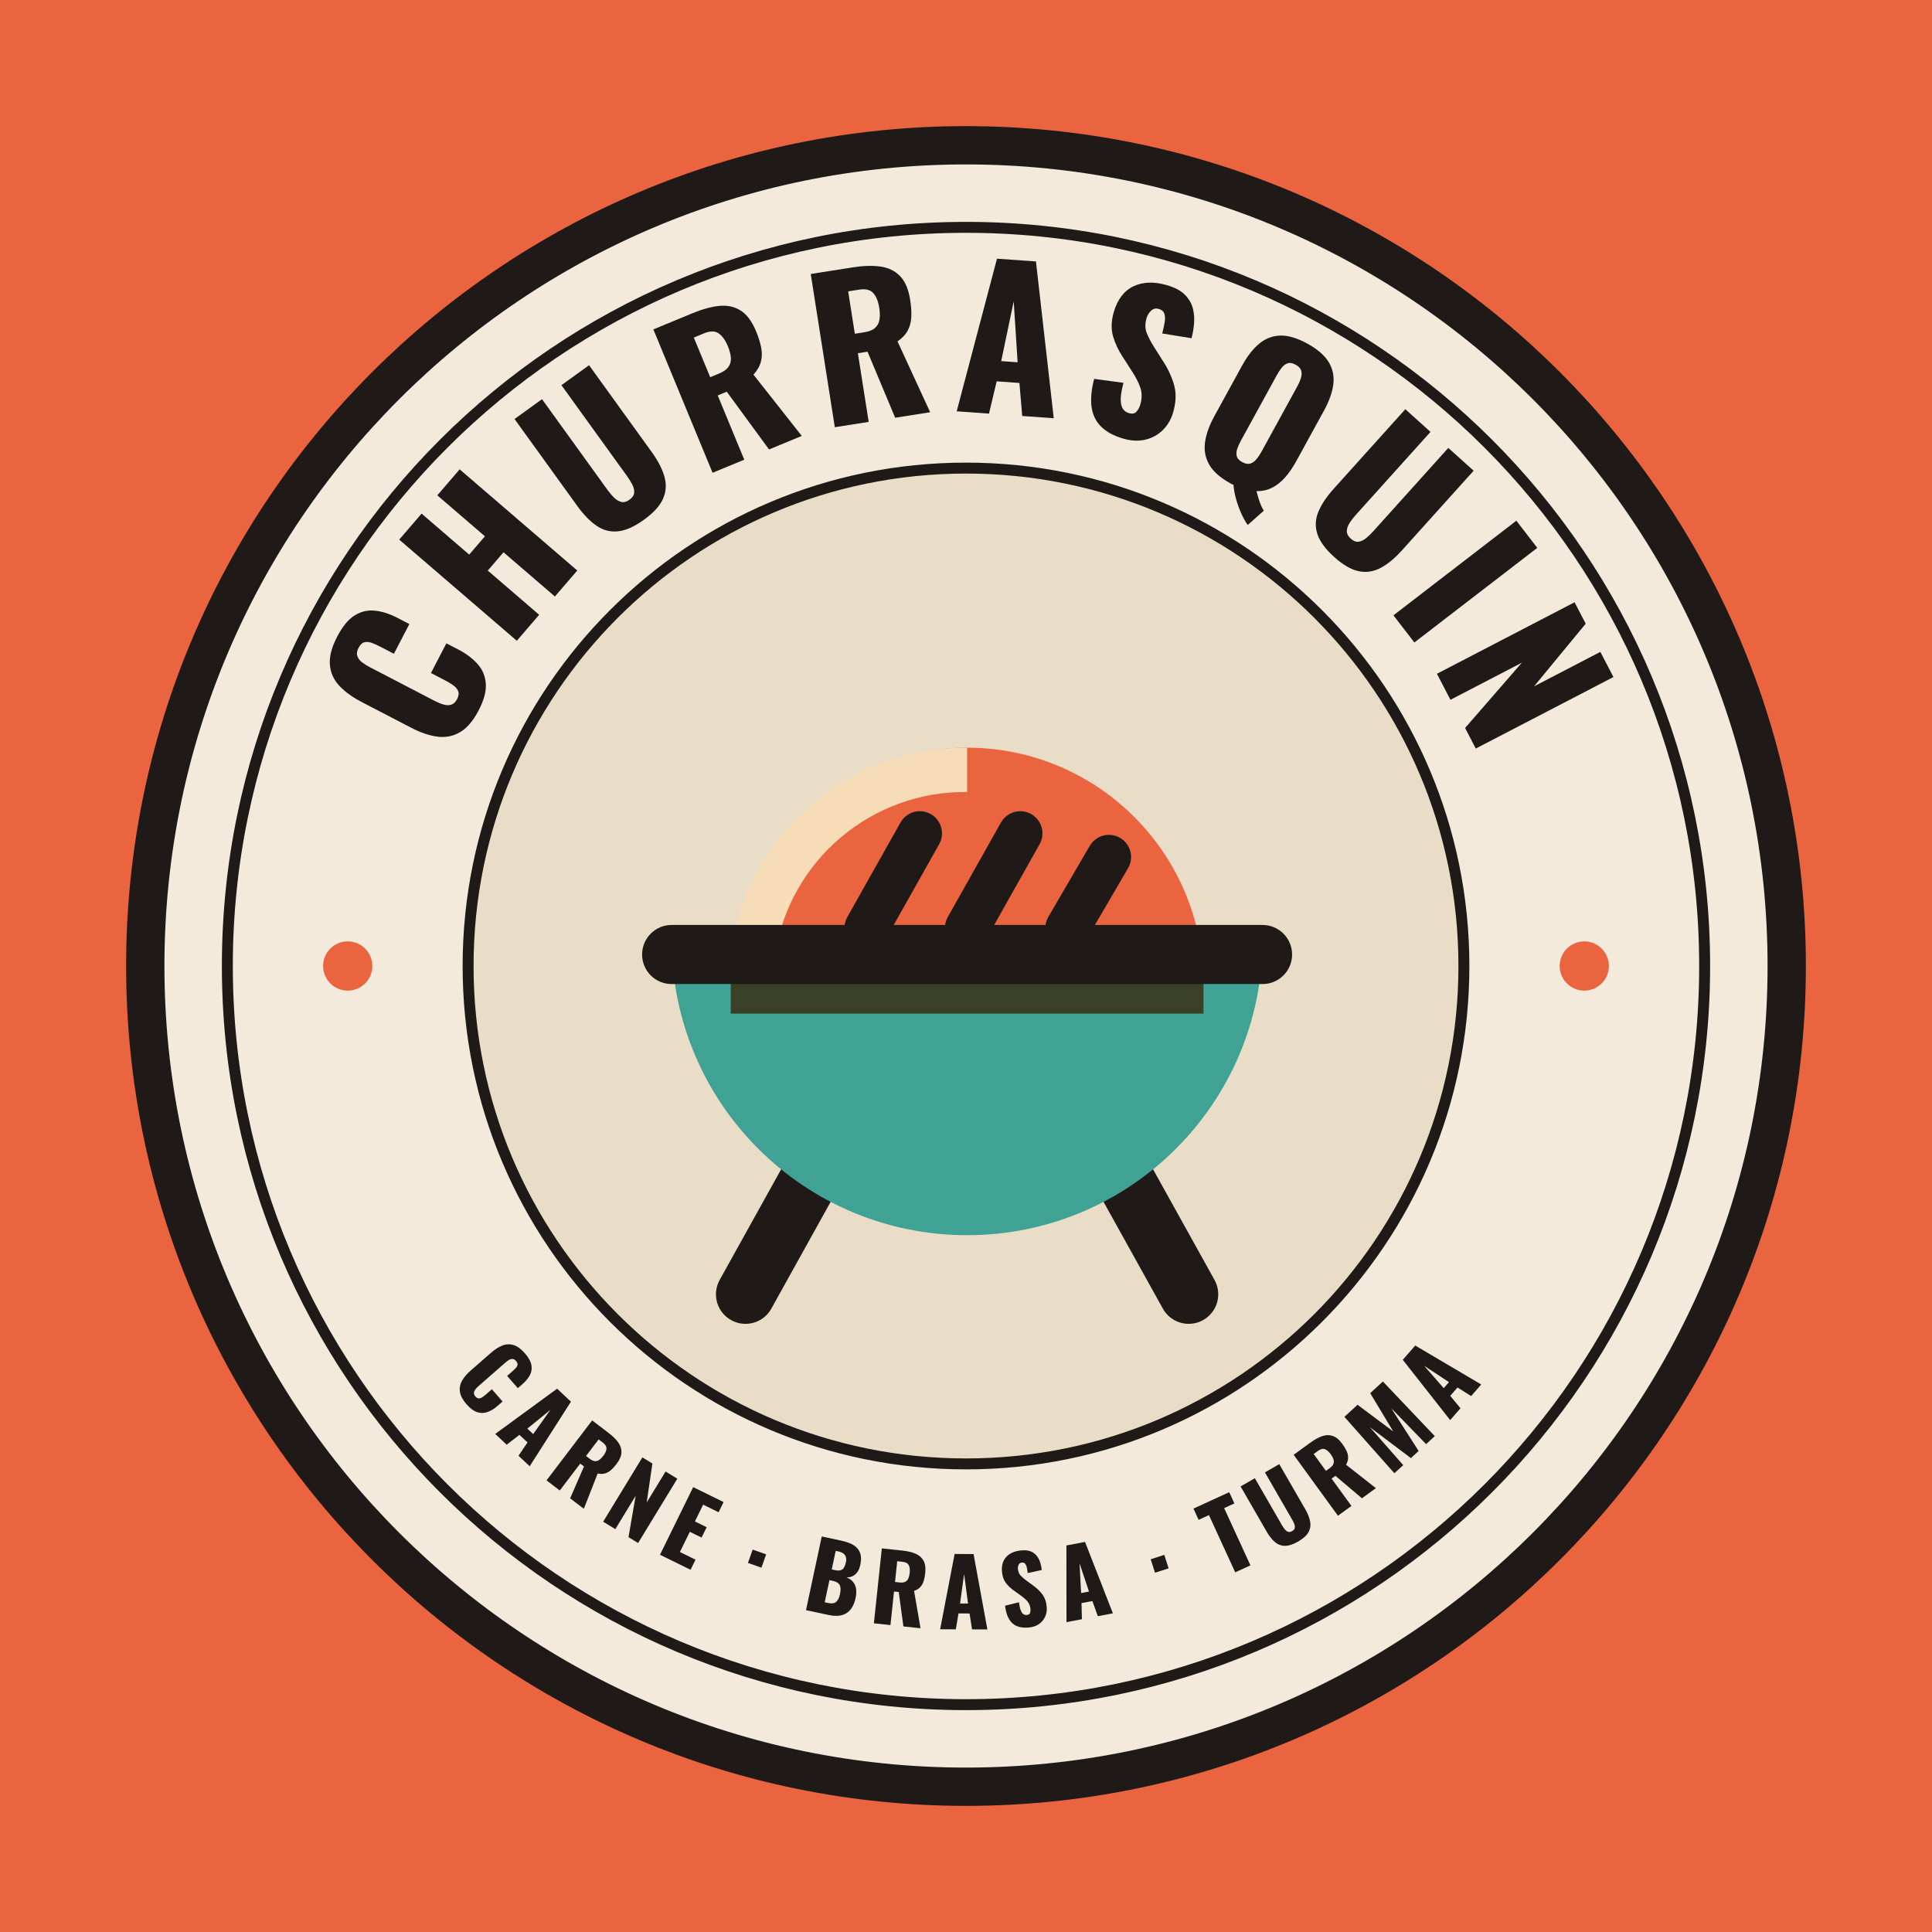
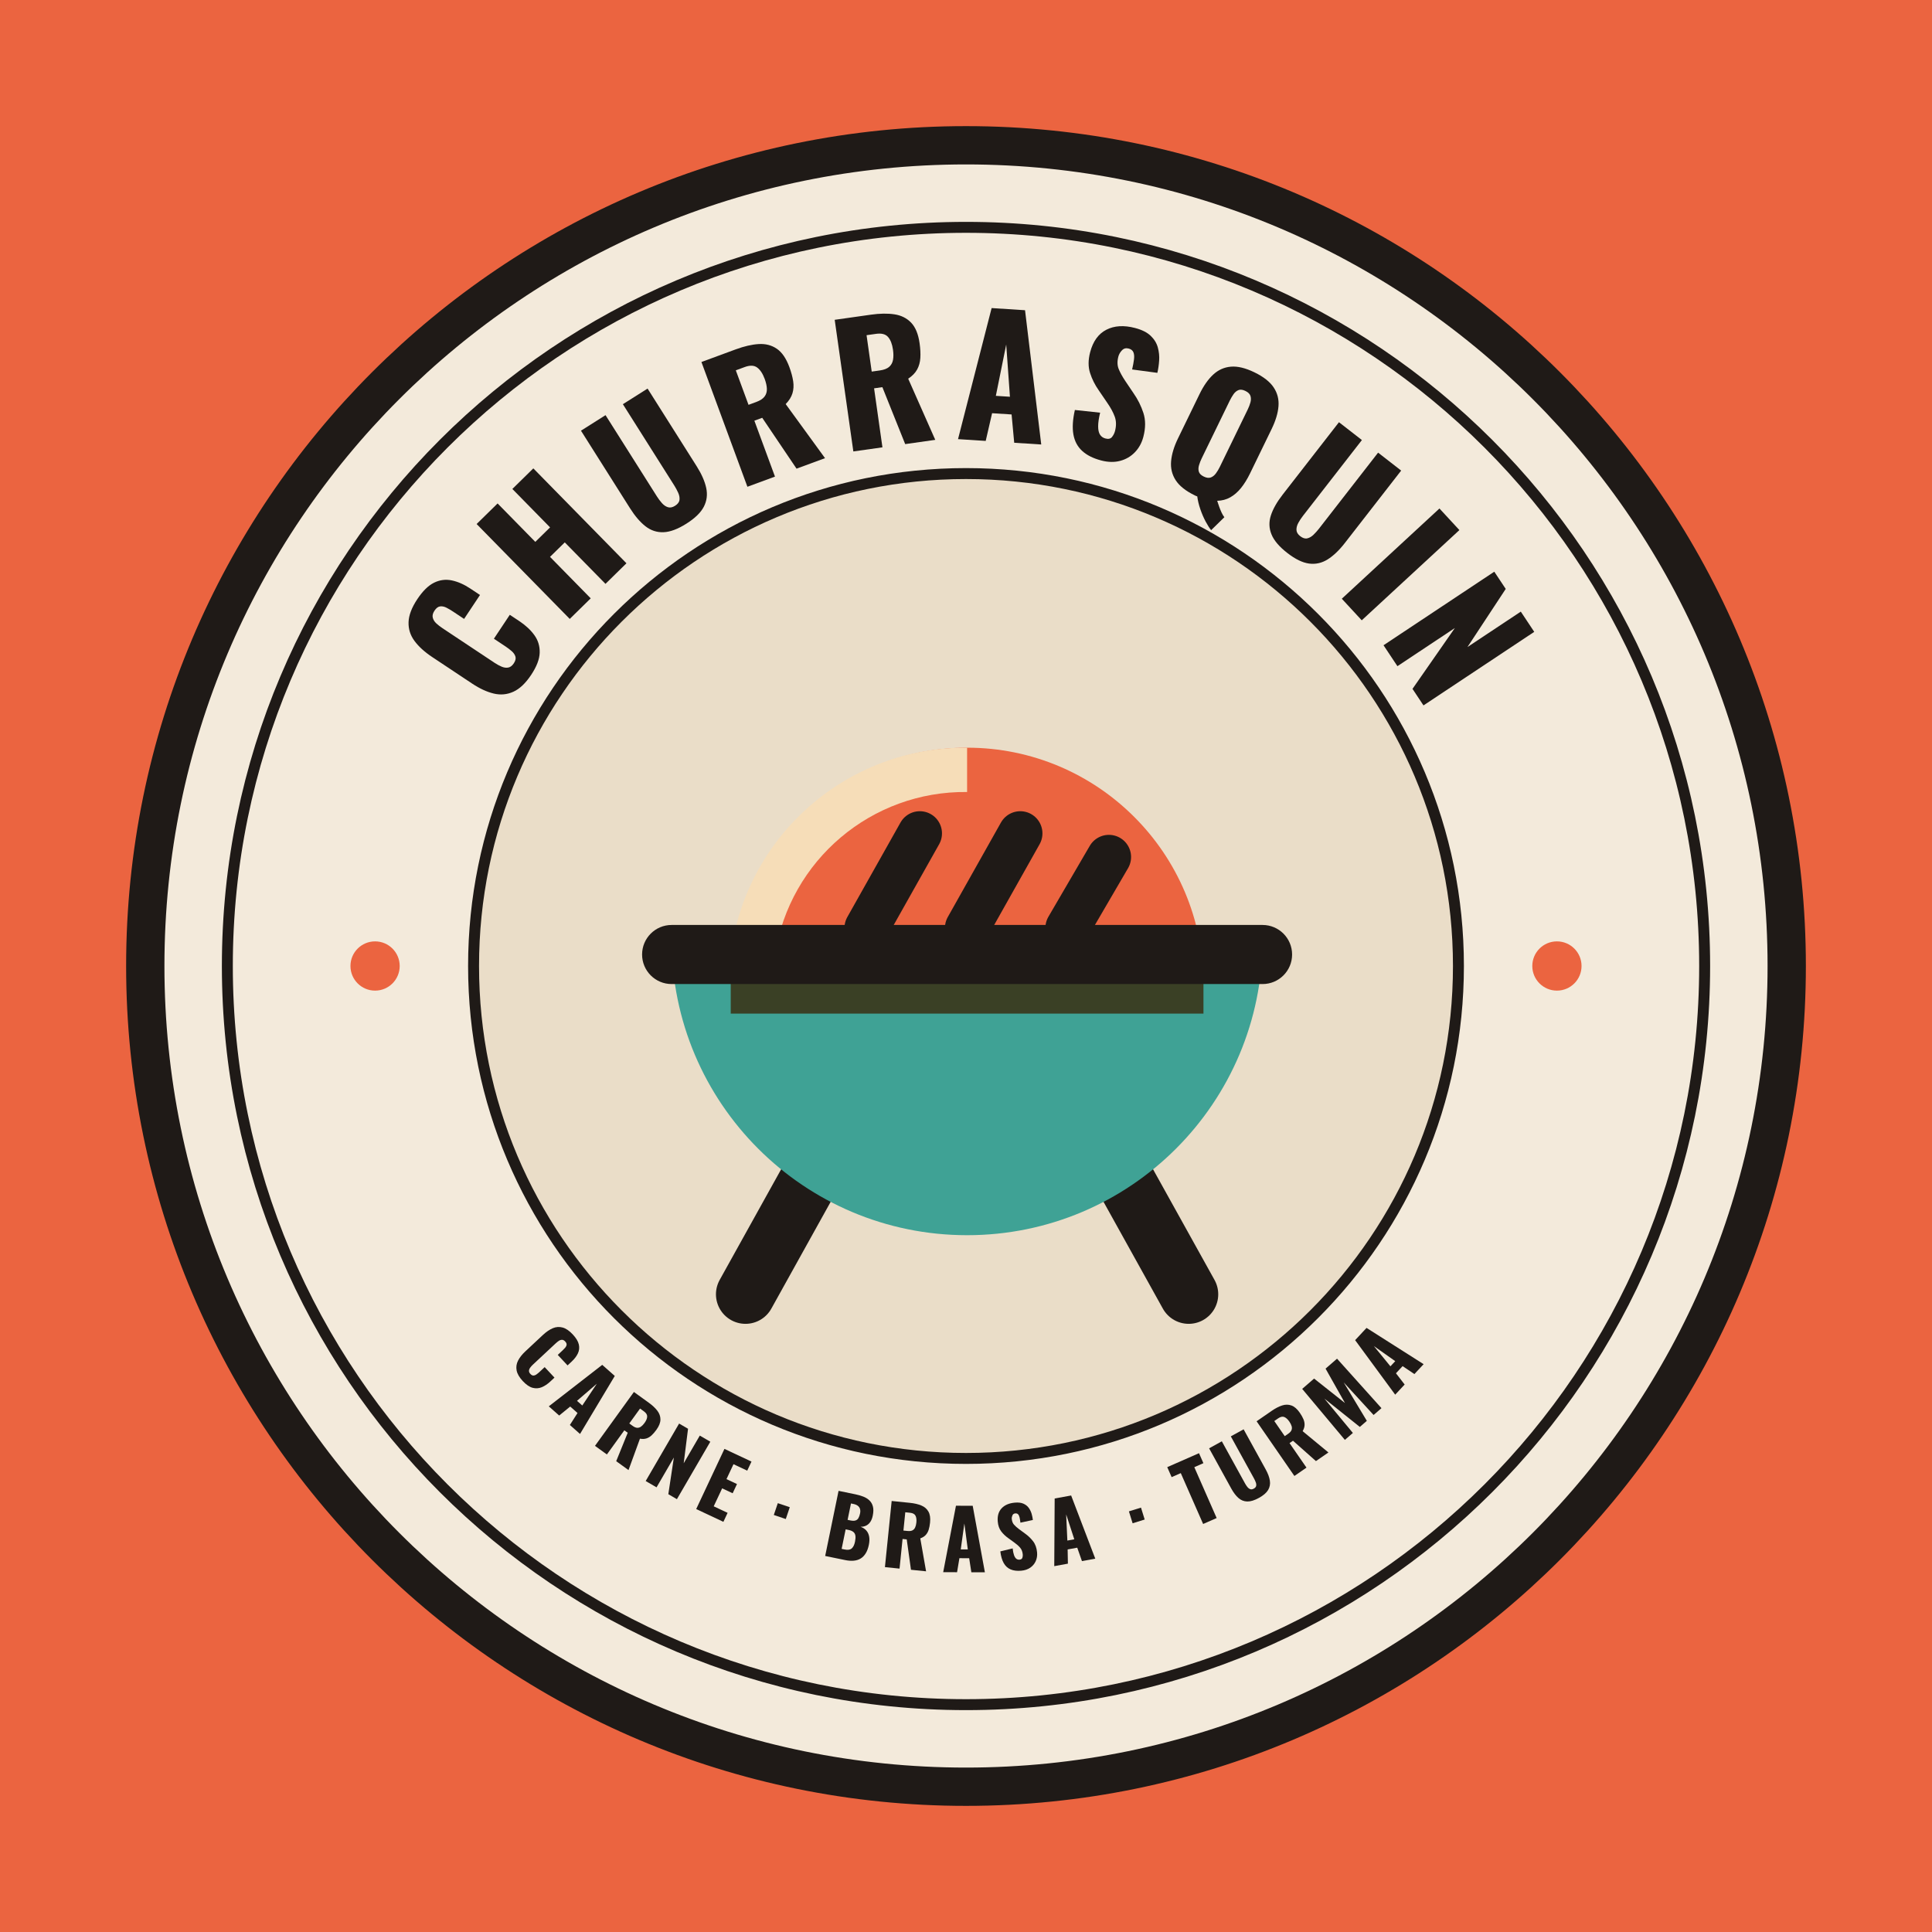
<svg xmlns="http://www.w3.org/2000/svg" viewBox="0 0 1024 1024">
  <rect x="0" y="0" width="1024" height="1024" fill="#EB6440" />
  <g transform="translate(512 512) scale(1.45)">
    <circle r="300" fill="#F3EADB" stroke="#1F1A17" stroke-width="14" />
    <circle r="270" fill="none" stroke="#1F1A17" stroke-width="4" />
-     <circle r="182" fill="#EADDC8" stroke="#1F1A17" stroke-width="4" />
+     <circle r="180" fill="#EADDC8" stroke="#1F1A17" stroke-width="4" />
    <g fill="#1F1A17">
-       <path d="M0.73 0.84Q-5.71 0.84-9.45-1.51Q-13.20-3.85-14.74-8.09Q-16.28-12.32-16.28-18.06L-16.28-38.50Q-16.28-44.38-14.74-48.62Q-13.20-52.85-9.45-55.16Q-5.71-57.47 0.73-57.47Q7.04-57.47 10.57-55.41Q14.11-53.34 15.57-49.63Q17.04-45.92 17.04-41.09L17.04-36.19L4.80-36.19L4.80-41.86Q4.80-43.54 4.62-45.08Q4.45-46.62 3.61-47.64Q2.77-48.65 0.73-48.65Q-1.23-48.65-2.17-47.60Q-3.12-46.55-3.36-44.98Q-3.61-43.40-3.61-41.65L-3.61-14.98Q-3.61-13.09-3.29-11.52Q-2.98-9.94-2.03-9Q-1.09-8.05 0.73-8.05Q2.70-8.05 3.54-9.07Q4.38-10.08 4.59-11.69Q4.80-13.30 4.80-14.98L4.80-20.93L17.04-20.93L17.04-16.03Q17.04-11.20 15.61-7.39Q14.18-3.57 10.64-1.37Q7.11 0.84 0.73 0.84" transform="rotate(-62.53) translate(0 -202)" />
-       <path d="M-4.41 0L-16.94 0L-16.94-56.70L-4.41-56.70L-4.41-33.74L4.41-33.74L4.41-56.70L16.94-56.70L16.94 0L4.41 0L4.41-24.78L-4.41-24.78" transform="rotate(-49.30) translate(0 -202)" />
-       <path d="M0 0.84Q-6.51 0.84-10.19-1.30Q-13.86-3.43-15.33-7.53Q-16.80-11.62-16.80-17.57L-16.80-56.70L-4.41-56.70L-4.41-15.68Q-4.41-13.93-4.13-12.18Q-3.85-10.43-2.91-9.31Q-1.96-8.19 0-8.19Q2.03-8.19 2.94-9.31Q3.85-10.43 4.09-12.18Q4.34-13.93 4.34-15.68L4.34-56.70L16.80-56.70L16.80-17.57Q16.80-11.62 15.29-7.53Q13.79-3.43 10.15-1.30Q6.51 0.84 0 0.84" transform="rotate(-35.82) translate(0 -202)" />
-       <path d="M-4.27 0L-16.80 0L-16.80-56.70L-1.19-56.70Q4.55-56.70 8.75-55.44Q12.95-54.18 15.29-50.93Q17.64-47.67 17.64-41.72Q17.64-38.22 17.08-35.49Q16.52-32.76 15.01-30.77Q13.51-28.77 10.71-27.44L18.48 0L5.53 0L-0.70-25.41L-4.27-25.41L-4.27 0M-4.27-48.30L-4.27-32.62L-0.77-32.62Q1.89-32.62 3.36-33.57Q4.83-34.51 5.43-36.30Q6.02-38.08 6.02-40.60Q6.02-44.24 4.69-46.27Q3.36-48.30-0.21-48.30" transform="rotate(-22.44) translate(0 -202)" />
-       <path d="M-4.27 0L-16.80 0L-16.80-56.70L-1.19-56.70Q4.55-56.70 8.75-55.44Q12.95-54.18 15.29-50.93Q17.64-47.67 17.64-41.72Q17.64-38.22 17.08-35.49Q16.52-32.76 15.01-30.77Q13.51-28.77 10.71-27.44L18.48 0L5.53 0L-0.70-25.41L-4.27-25.41L-4.27 0M-4.27-48.30L-4.27-32.62L-0.77-32.62Q1.89-32.62 3.36-33.57Q4.83-34.51 5.43-36.30Q6.02-38.08 6.02-40.60Q6.02-44.24 4.69-46.27Q3.36-48.30-0.21-48.30" transform="rotate(-8.93) translate(0 -202)" />
-       <path d="M-5.98 0L-17.82 0L-7.10-56.70L7.18-56.70L17.75 0L6.20 0L4.31-11.97L-4.02-11.97L-5.98 0M0.11-41.58L-2.90-19.46L3.12-19.46" transform="rotate(4.08) translate(0 -202)" />
-       <path d="M1.26 0.84Q-4.06 0.84-7.63-1.05Q-11.20-2.94-13.02-6.90Q-14.84-10.85-15.05-17.15L-4.34-18.76Q-4.27-15.12-3.68-12.88Q-3.08-10.64-2-9.66Q-0.91-8.68 0.63-8.68Q2.59-8.68 3.18-10.01Q3.78-11.34 3.78-12.81Q3.78-16.31 2.10-18.73Q0.42-21.14-2.45-23.59L-7.35-27.86Q-10.57-30.59-12.78-34.05Q-14.98-37.52-14.98-42.63Q-14.98-49.84-10.71-53.66Q-6.44-57.47 0.91-57.47Q5.46-57.47 8.23-55.93Q10.99-54.39 12.43-51.91Q13.86-49.42 14.38-46.66Q14.91-43.89 14.98-41.37L4.20-40.04Q4.13-42.56 3.89-44.42Q3.64-46.27 2.87-47.29Q2.10-48.30 0.49-48.30Q-1.26-48.30-2.07-46.83Q-2.87-45.36-2.87-43.89Q-2.87-40.74-1.37-38.75Q0.14-36.75 2.59-34.58L7.28-30.45Q10.99-27.30 13.55-23.31Q16.10-19.32 16.10-13.44Q16.10-9.45 14.28-6.20Q12.46-2.94 9.14-1.05Q5.81 0.84 1.26 0.84" transform="rotate(16.24) translate(0 -202)" />
-       <path d="M15.40 3.71L12.74 11.13Q11.20 10.43 9.03 8.86Q6.86 7.28 4.73 5.15Q2.59 3.01 1.12 0.77Q0.84 0.84 0.56 0.84L-0.07 0.84Q-6.44 0.84-10.15-1.40Q-13.86-3.64-15.47-7.84Q-17.08-12.04-17.08-17.85L-17.08-38.92Q-17.08-44.80-15.47-48.93Q-13.86-53.06-10.15-55.27Q-6.44-57.47-0.07-57.47Q6.37-57.47 10.12-55.27Q13.86-53.06 15.47-48.93Q17.08-44.80 17.08-38.92L17.08-17.85Q17.08-13.86 16.35-10.64Q15.61-7.42 13.96-5.04Q12.32-2.66 9.59-1.26Q10.50-0.28 11.48 0.67Q12.46 1.61 13.44 2.42Q14.42 3.22 15.40 3.71M-0.07-8.05Q1.89-8.05 2.80-9.03Q3.71-10.01 3.99-11.55Q4.27-13.09 4.27-14.70L4.27-42Q4.27-43.68 3.99-45.19Q3.71-46.69 2.80-47.67Q1.89-48.65-0.07-48.65Q-2.03-48.65-2.91-47.67Q-3.78-46.69-4.02-45.19Q-4.27-43.68-4.27-42L-4.27-14.70Q-4.27-13.09-4.02-11.55Q-3.78-10.01-2.91-9.03Q-2.03-8.05-0.07-8.05" transform="rotate(28.75) translate(0 -202)" />
-       <path d="M0 0.84Q-6.51 0.84-10.19-1.30Q-13.86-3.43-15.33-7.53Q-16.80-11.62-16.80-17.57L-16.80-56.70L-4.41-56.70L-4.41-15.68Q-4.41-13.93-4.13-12.18Q-3.85-10.43-2.91-9.31Q-1.96-8.19 0-8.19Q2.03-8.19 2.94-9.31Q3.85-10.43 4.09-12.18Q4.34-13.93 4.34-15.68L4.34-56.70L16.80-56.70L16.80-17.57Q16.80-11.62 15.29-7.53Q13.79-3.43 10.15-1.30Q6.51 0.84 0 0.84" transform="rotate(41.99) translate(0 -202)" />
-       <path d="M6.27 0L-6.26 0L-6.26-56.70L6.27-56.70" transform="rotate(52.41) translate(0 -202)" />
-       <path d="M-4.72 0L-15.44 0L-15.44-56.70L-6.62-56.70L5-29.40L5-56.70L15.36-56.70L15.36 0L6.89 0L-4.72-29.40" transform="rotate(62.55) translate(0 -202)" />
-       <path d="M0.36 0.41Q-2.77 0.41-4.59-0.73Q-6.41-1.87-7.16-3.93Q-7.91-5.98-7.91-8.77L-7.91-18.70Q-7.91-21.56-7.16-23.61Q-6.41-25.67-4.59-26.79Q-2.77-27.91 0.36-27.91Q3.42-27.91 5.13-26.91Q6.85-25.91 7.57-24.11Q8.28-22.30 8.28-19.96L8.28-17.58L2.33-17.58L2.33-20.33Q2.33-21.15 2.24-21.90Q2.16-22.64 1.75-23.14Q1.34-23.63 0.36-23.63Q-0.60-23.63-1.05-23.12Q-1.51-22.61-1.63-21.85Q-1.75-21.08-1.75-20.23L-1.75-7.28Q-1.75-6.36-1.60-5.59Q-1.45-4.83-0.99-4.37Q-0.53-3.91 0.36-3.91Q1.31-3.91 1.72-4.40Q2.13-4.90 2.23-5.68Q2.33-6.46 2.33-7.28L2.33-10.17L8.28-10.17L8.28-7.79Q8.28-5.44 7.58-3.59Q6.88-1.73 5.17-0.66Q3.45 0.41 0.36 0.41" transform="rotate(48.82) translate(0 242.48)" />
-       <path d="M-2.91 0L-8.65 0L-3.45-27.54L3.48-27.54L8.62 0L3.01 0L2.09-5.81L-1.96-5.81L-2.91 0M0.05-20.20L-1.41-9.45L1.51-9.45" transform="rotate(43.13) translate(0 242.48)" />
-       <path d="M-2.07 0L-8.16 0L-8.16-27.54L-0.58-27.54Q2.21-27.54 4.25-26.93Q6.29-26.32 7.43-24.74Q8.57-23.15 8.57-20.26Q8.57-18.56 8.30-17.24Q8.02-15.91 7.29-14.94Q6.56-13.97 5.20-13.33L8.98 0L2.69 0L-0.34-12.34L-2.07-12.34L-2.07 0M-2.07-23.46L-2.07-15.84L-0.37-15.84Q0.92-15.84 1.63-16.30Q2.35-16.76 2.63-17.63Q2.92-18.50 2.92-19.72Q2.92-21.49 2.28-22.47Q1.63-23.46-0.10-23.46" transform="rotate(37.27) translate(0 242.48)" />
-       <path d="M-2.29 0L-7.50 0L-7.50-27.54L-3.21-27.54L2.43-14.28L2.43-27.54L7.46-27.54L7.46 0L3.35 0L-2.29-14.28" transform="rotate(31.37) translate(0 242.48)" />
-       <path d="M6.89 0L-5.56 0L-5.56-27.54L6.82-27.54L6.82-23.39L0.53-23.39L0.53-16.56L5.32-16.56L5.32-12.34L0.53-12.34L0.53-4.11L6.89-4.11" transform="rotate(26.15) translate(0 242.48)" />
-       <path d="" transform="rotate(22.30) translate(0 242.48)" />
-       <path d="M2.65-10.20L-2.58-10.20L-2.58-15.37L2.65-15.37" transform="rotate(19.43) translate(0 242.48)" />
-       <path d="" transform="rotate(16.56) translate(0 242.48)" />
-       <path d="M0.51 0L-7.96 0L-7.96-27.54L-0.78-27.54Q0.99-27.54 2.57-27.27Q4.15-27 5.37-26.23Q6.60-25.47 7.29-24.06Q7.99-22.64 7.99-20.33Q7.99-18.67 7.50-17.53Q7-16.39 6.10-15.71Q5.20-15.03 3.94-14.79Q5.54-14.59 6.63-13.75Q7.72-12.92 8.28-11.53Q8.84-10.13 8.84-8.16Q8.84-6.02 8.28-4.47Q7.72-2.92 6.66-1.94Q5.61-0.95 4.06-0.48Q2.52 0 0.51 0M-1.87-12.51L-1.87-4.25L-0.58-4.25Q1.43-4.25 2.19-5.27Q2.96-6.29 2.96-8.26Q2.96-9.83 2.62-10.74Q2.28-11.66 1.50-12.09Q0.71-12.51-0.61-12.51L-1.87-12.51M-1.87-23.46L-1.87-16.52L-0.68-16.52Q0.71-16.52 1.43-16.95Q2.14-17.37 2.40-18.19Q2.65-19.01 2.65-20.16Q2.65-21.25 2.26-21.98Q1.87-22.71 1.11-23.09Q0.34-23.46-0.82-23.46" transform="rotate(12.07) translate(0 242.48)" />
-       <path d="M-2.07 0L-8.16 0L-8.16-27.54L-0.58-27.54Q2.21-27.54 4.25-26.93Q6.29-26.32 7.43-24.74Q8.57-23.15 8.57-20.26Q8.57-18.56 8.30-17.24Q8.02-15.91 7.29-14.94Q6.56-13.97 5.20-13.33L8.98 0L2.69 0L-0.34-12.34L-2.07-12.34L-2.07 0M-2.07-23.46L-2.07-15.84L-0.37-15.84Q0.92-15.84 1.63-16.30Q2.35-16.76 2.63-17.63Q2.92-18.50 2.92-19.72Q2.92-21.49 2.28-22.47Q1.63-23.46-0.10-23.46" transform="rotate(6.05) translate(0 242.48)" />
-       <path d="M-2.91 0L-8.65 0L-3.45-27.54L3.48-27.54L8.62 0L3.01 0L2.09-5.81L-1.96-5.81L-2.91 0M0.05-20.20L-1.41-9.45L1.51-9.45" transform="rotate(0.19) translate(0 242.48)" />
-       <path d="M0.61 0.41Q-1.97 0.41-3.71-0.51Q-5.44-1.43-6.32-3.35Q-7.21-5.27-7.31-8.33L-2.11-9.11Q-2.07-7.34-1.79-6.26Q-1.50-5.17-0.97-4.69Q-0.44-4.22 0.31-4.22Q1.26-4.22 1.55-4.86Q1.84-5.51 1.84-6.22Q1.84-7.92 1.02-9.10Q0.20-10.27-1.19-11.46L-3.57-13.53Q-5.13-14.86-6.21-16.54Q-7.28-18.22-7.28-20.71Q-7.28-24.21-5.20-26.06Q-3.13-27.91 0.44-27.91Q2.65-27.91 3.99-27.17Q5.34-26.42 6.04-25.21Q6.73-24 6.99-22.66Q7.24-21.32 7.28-20.09L2.04-19.45Q2.01-20.67 1.89-21.57Q1.77-22.47 1.39-22.97Q1.02-23.46 0.24-23.46Q-0.61-23.46-1-22.75Q-1.39-22.03-1.39-21.32Q-1.39-19.79-0.66-18.82Q0.07-17.85 1.26-16.80L3.54-14.79Q5.34-13.26 6.58-11.32Q7.82-9.38 7.82-6.53Q7.82-4.59 6.94-3.01Q6.05-1.43 4.44-0.51Q2.82 0.41 0.61 0.41" transform="rotate(-5.28) translate(0 242.48)" />
-       <path d="M-2.91 0L-8.65 0L-3.45-27.54L3.48-27.54L8.62 0L3.01 0L2.09-5.81L-1.96-5.81L-2.91 0M0.05-20.20L-1.41-9.45L1.51-9.45" transform="rotate(-10.75) translate(0 242.48)" />
-       <path d="" transform="rotate(-15.08) translate(0 242.48)" />
-       <path d="M2.65-10.20L-2.58-10.20L-2.58-15.37L2.65-15.37" transform="rotate(-17.94) translate(0 242.48)" />
-       <path d="" transform="rotate(-20.81) translate(0 242.48)" />
-       <path d="M3.08 0L-3.04 0L-3.04-23.02L-7.19-23.02L-7.19-27.54L7.19-27.54L7.19-23.02L3.08-23.02" transform="rotate(-24.66) translate(0 242.48)" />
-       <path d="M0 0.41Q-3.16 0.41-4.95-0.63Q-6.73-1.67-7.45-3.66Q-8.16-5.64-8.16-8.53L-8.16-27.54L-2.14-27.54L-2.14-7.62Q-2.14-6.77-2.01-5.92Q-1.87-5.07-1.41-4.52Q-0.95-3.98 0-3.98Q0.99-3.98 1.43-4.52Q1.87-5.07 1.99-5.92Q2.11-6.77 2.11-7.62L2.11-27.54L8.16-27.54L8.16-8.53Q8.16-5.64 7.43-3.66Q6.70-1.67 4.93-0.63Q3.16 0.41 0 0.41" transform="rotate(-29.99) translate(0 242.48)" />
-       <path d="M-2.07 0L-8.16 0L-8.16-27.54L-0.58-27.54Q2.21-27.54 4.25-26.93Q6.29-26.32 7.43-24.74Q8.57-23.15 8.57-20.26Q8.57-18.56 8.30-17.24Q8.02-15.91 7.29-14.94Q6.56-13.97 5.20-13.33L8.98 0L2.69 0L-0.34-12.34L-2.07-12.34L-2.07 0M-2.07-23.46L-2.07-15.84L-0.37-15.84Q0.92-15.84 1.63-16.30Q2.35-16.76 2.63-17.63Q2.92-18.50 2.92-19.72Q2.92-21.49 2.28-22.47Q1.63-23.46-0.10-23.46" transform="rotate(-36.01) translate(0 242.48)" />
-       <path d="M-5.64 0L-10.03 0L-9.55-27.54L-3.03-27.54L0-11.53L3.26-27.54L9.55-27.54L10.03 0L5.71 0L5.20-18.33L2.01 0L-1.84 0L-5.24-18.46" transform="rotate(-42.55) translate(0 242.48)" />
-       <path d="M-2.91 0L-8.65 0L-3.45-27.54L3.48-27.54L8.62 0L3.01 0L2.09-5.81L-1.96-5.81L-2.91 0M0.05-20.20L-1.41-9.45L1.51-9.45" transform="rotate(-48.88) translate(0 242.48)" />
+       <path d="M0.63 0.72Q-4.89 0.72-8.10-1.29Q-11.31-3.30-12.63-6.93Q-13.95-10.56-13.95-15.48L-13.95-33Q-13.95-38.04-12.63-41.67Q-11.31-45.30-8.10-47.28Q-4.89-49.26 0.63-49.26Q6.03-49.26 9.06-47.49Q12.09-45.72 13.35-42.54Q14.61-39.36 14.61-35.22L14.61-31.02L4.11-31.02L4.11-35.88Q4.11-37.32 3.96-38.64Q3.81-39.96 3.09-40.83Q2.37-41.70 0.63-41.70Q-1.05-41.70-1.86-40.80Q-2.67-39.90-2.88-38.55Q-3.09-37.20-3.09-35.70L-3.09-12.84Q-3.09-11.22-2.82-9.87Q-2.55-8.52-1.74-7.71Q-0.93-6.90 0.63-6.90Q2.31-6.90 3.03-7.77Q3.75-8.64 3.93-10.02Q4.11-11.40 4.11-12.84L4.11-17.94L14.61-17.94L14.61-13.74Q14.61-9.60 13.38-6.33Q12.15-3.06 9.12-1.17Q6.09 0.72 0.63 0.72" transform="rotate(-56.39) translate(0 -192)" />
+       <path d="M-3.78 0L-14.52 0L-14.52-48.60L-3.78-48.60L-3.78-28.92L3.78-28.92L3.78-48.60L14.52-48.60L14.52 0L3.78 0L3.78-21.24L-3.78-21.24" transform="rotate(-44.46) translate(0 -192)" />
+       <path d="M0 0.72Q-5.58 0.72-8.73-1.11Q-11.88-2.94-13.14-6.45Q-14.40-9.96-14.40-15.06L-14.40-48.60L-3.78-48.60L-3.78-13.44Q-3.78-11.94-3.54-10.44Q-3.30-8.94-2.49-7.98Q-1.68-7.02 0-7.02Q1.74-7.02 2.52-7.98Q3.30-8.94 3.51-10.44Q3.72-11.94 3.72-13.44L3.72-48.60L14.40-48.60L14.40-15.06Q14.40-9.96 13.11-6.45Q11.82-2.94 8.70-1.11Q5.58 0.72 0 0.72" transform="rotate(-32.30) translate(0 -192)" />
+       <path d="M-3.66 0L-14.40 0L-14.40-48.60L-1.02-48.60Q3.90-48.60 7.50-47.52Q11.10-46.44 13.11-43.65Q15.12-40.86 15.12-35.76Q15.12-32.76 14.64-30.42Q14.16-28.08 12.87-26.37Q11.58-24.66 9.18-23.52L15.84 0L4.74 0L-0.60-21.78L-3.66-21.78L-3.66 0M-3.66-41.40L-3.66-27.96L-0.66-27.96Q1.62-27.96 2.88-28.77Q4.14-29.58 4.65-31.11Q5.16-32.64 5.16-34.80Q5.16-37.92 4.02-39.66Q2.88-41.40-0.18-41.40" transform="rotate(-20.23) translate(0 -192)" />
+       <path d="M-3.66 0L-14.40 0L-14.40-48.60L-1.02-48.60Q3.90-48.60 7.50-47.52Q11.10-46.44 13.11-43.65Q15.12-40.86 15.12-35.76Q15.12-32.76 14.64-30.42Q14.16-28.08 12.87-26.37Q11.58-24.66 9.18-23.52L15.84 0L4.74 0L-0.60-21.78L-3.66-21.78L-3.66 0M-3.66-41.40L-3.66-27.96L-0.66-27.96Q1.62-27.96 2.88-28.77Q4.14-29.58 4.65-31.11Q5.16-32.64 5.16-34.80Q5.16-37.92 4.02-39.66Q2.88-41.40-0.18-41.40" transform="rotate(-8.06) translate(0 -192)" />
+       <path d="M-5.13 0L-15.27 0L-6.09-48.60L6.15-48.60L15.21 0L5.31 0L3.69-10.26L-3.45-10.26L-5.13 0M0.09-35.64L-2.49-16.68L2.67-16.68" transform="rotate(3.68) translate(0 -192)" />
+       <path d="M1.08 0.72Q-3.48 0.72-6.54-0.90Q-9.60-2.52-11.16-5.91Q-12.72-9.30-12.90-14.70L-3.72-16.08Q-3.66-12.96-3.15-11.04Q-2.64-9.12-1.71-8.28Q-0.78-7.44 0.54-7.44Q2.22-7.44 2.73-8.58Q3.24-9.72 3.24-10.98Q3.24-13.98 1.80-16.05Q0.36-18.12-2.10-20.22L-6.30-23.88Q-9.06-26.22-10.95-29.19Q-12.84-32.16-12.84-36.54Q-12.84-42.72-9.18-45.99Q-5.52-49.26 0.78-49.26Q4.68-49.26 7.05-47.94Q9.42-46.62 10.65-44.49Q11.88-42.36 12.33-39.99Q12.78-37.62 12.84-35.46L3.60-34.32Q3.54-36.48 3.33-38.07Q3.12-39.66 2.46-40.53Q1.80-41.40 0.42-41.40Q-1.08-41.40-1.77-40.14Q-2.46-38.88-2.46-37.62Q-2.46-34.92-1.17-33.21Q0.12-31.50 2.22-29.64L6.24-26.10Q9.42-23.40 11.61-19.98Q13.80-16.56 13.80-11.52Q13.80-8.10 12.24-5.31Q10.68-2.52 7.83-0.90Q4.98 0.72 1.08 0.72" transform="rotate(14.65) translate(0 -192)" />
+       <path d="M13.20 3.18L10.92 9.54Q9.60 8.94 7.74 7.59Q5.88 6.24 4.05 4.41Q2.22 2.58 0.96 0.66Q0.72 0.72 0.48 0.72L-0.06 0.72Q-5.52 0.72-8.70-1.20Q-11.88-3.12-13.26-6.72Q-14.64-10.32-14.64-15.30L-14.64-33.36Q-14.64-38.40-13.26-41.94Q-11.88-45.48-8.70-47.37Q-5.52-49.26-0.06-49.26Q5.46-49.26 8.67-47.37Q11.88-45.48 13.26-41.94Q14.64-38.40 14.64-33.36L14.64-15.30Q14.64-11.88 14.01-9.12Q13.38-6.36 11.97-4.32Q10.56-2.28 8.22-1.08Q9-0.24 9.84 0.57Q10.68 1.38 11.52 2.07Q12.36 2.76 13.20 3.18M-0.06-6.90Q1.62-6.90 2.40-7.74Q3.18-8.58 3.42-9.90Q3.66-11.22 3.66-12.60L3.66-36Q3.66-37.44 3.42-38.73Q3.18-40.02 2.40-40.86Q1.62-41.70-0.06-41.70Q-1.74-41.70-2.49-40.86Q-3.24-40.02-3.45-38.73Q-3.66-37.44-3.66-36L-3.66-12.60Q-3.66-11.22-3.45-9.90Q-3.24-8.58-2.49-7.74Q-1.74-6.90-0.06-6.90" transform="rotate(25.93) translate(0 -192)" />
+       <path d="M0 0.72Q-5.58 0.72-8.73-1.11Q-11.88-2.94-13.14-6.45Q-14.40-9.96-14.40-15.06L-14.40-48.60L-3.78-48.60L-3.78-13.44Q-3.78-11.94-3.54-10.44Q-3.30-8.94-2.49-7.98Q-1.68-7.02 0-7.02Q1.74-7.02 2.52-7.98Q3.30-8.94 3.51-10.44Q3.72-11.94 3.72-13.44L3.72-48.60L14.40-48.60L14.40-15.06Q14.40-9.96 13.11-6.45Q11.82-2.94 8.70-1.11Q5.58 0.72 0 0.72" transform="rotate(37.87) translate(0 -192)" />
+       <path d="M5.37 0L-5.37 0L-5.37-48.60L5.37-48.60" transform="rotate(47.26) translate(0 -192)" />
+       <path d="M-4.05 0L-13.23 0L-13.23-48.60L-5.67-48.60L4.29-25.20L4.29-48.60L13.17-48.60L13.17 0L5.91 0L-4.05-25.20" transform="rotate(56.41) translate(0 -192)" />
+       <path d="M0.31 0.36Q-2.45 0.36-4.05-0.64Q-5.66-1.65-6.32-3.46Q-6.98-5.28-6.98-7.74L-6.98-16.50Q-6.98-19.02-6.32-20.84Q-5.66-22.65-4.05-23.64Q-2.45-24.63 0.31-24.63Q3.01-24.63 4.53-23.74Q6.04-22.86 6.67-21.27Q7.30-19.68 7.30-17.61L7.30-15.51L2.05-15.51L2.05-17.94Q2.05-18.66 1.98-19.32Q1.90-19.98 1.54-20.41Q1.18-20.85 0.31-20.85Q-0.53-20.85-0.93-20.40Q-1.34-19.95-1.44-19.27Q-1.55-18.60-1.55-17.85L-1.55-6.42Q-1.55-5.61-1.41-4.93Q-1.28-4.26-0.87-3.85Q-0.47-3.45 0.31-3.45Q1.15-3.45 1.51-3.88Q1.88-4.32 1.96-5.01Q2.05-5.70 2.05-6.42L2.05-8.97L7.30-8.97L7.30-6.87Q7.30-4.80 6.69-3.16Q6.07-1.53 4.56-0.58Q3.04 0.36 0.31 0.36" transform="rotate(46.96) translate(0 221.6)" />
+       <path d="M-2.57 0L-7.64 0L-3.05-24.30L3.07-24.30L7.60 0L2.65 0L1.84-5.13L-1.73-5.13L-2.57 0M0.04-17.82L-1.25-8.34L1.33-8.34" transform="rotate(41.48) translate(0 221.6)" />
+       <path d="M-1.83 0L-7.20 0L-7.20-24.30L-0.51-24.30Q1.95-24.30 3.75-23.76Q5.55-23.22 6.55-21.82Q7.56-20.43 7.56-17.88Q7.56-16.38 7.32-15.21Q7.08-14.04 6.43-13.18Q5.79-12.33 4.59-11.76L7.92 0L2.37 0L-0.30-10.89L-1.83-10.89L-1.83 0M-1.83-20.70L-1.83-13.98L-0.33-13.98Q0.81-13.98 1.44-14.38Q2.07-14.79 2.32-15.55Q2.58-16.32 2.58-17.40Q2.58-18.96 2.01-19.83Q1.44-20.70-0.09-20.70" transform="rotate(35.85) translate(0 221.6)" />
+       <path d="M-2.02 0L-6.61 0L-6.61-24.30L-2.83-24.30L2.14-12.60L2.14-24.30L6.59-24.30L6.59 0L2.96 0L-2.02-12.60" transform="rotate(30.17) translate(0 221.6)" />
+       <path d="M6.07 0L-4.91 0L-4.91-24.30L6.01-24.30L6.01-20.64L0.46-20.64L0.46-14.61L4.70-14.61L4.70-10.89L0.46-10.89L0.46-3.63L6.07-3.63" transform="rotate(25.15) translate(0 221.6)" />
+       <path d="" transform="rotate(21.44) translate(0 221.6)" />
+       <path d="M2.34-9L-2.28-9L-2.28-13.56L2.34-13.56" transform="rotate(18.68) translate(0 221.6)" />
+       <path d="" transform="rotate(15.93) translate(0 221.6)" />
+       <path d="M0.45 0L-7.02 0L-7.02-24.30L-0.69-24.30Q0.87-24.30 2.26-24.06Q3.66-23.82 4.74-23.14Q5.82-22.47 6.43-21.22Q7.05-19.98 7.05-17.94Q7.05-16.47 6.61-15.46Q6.18-14.46 5.38-13.86Q4.59-13.26 3.48-13.05Q4.89-12.87 5.85-12.13Q6.81-11.40 7.30-10.17Q7.80-8.94 7.80-7.20Q7.80-5.31 7.30-3.94Q6.81-2.58 5.88-1.71Q4.95-0.84 3.58-0.42Q2.22 0 0.45 0M-1.65-11.04L-1.65-3.75L-0.51-3.75Q1.26-3.75 1.93-4.65Q2.61-5.55 2.61-7.29Q2.61-8.67 2.31-9.48Q2.01-10.29 1.32-10.66Q0.63-11.04-0.54-11.04L-1.65-11.04M-1.65-20.70L-1.65-14.58L-0.60-14.58Q0.63-14.58 1.26-14.96Q1.89-15.33 2.11-16.05Q2.34-16.77 2.34-17.79Q2.34-18.75 1.99-19.39Q1.65-20.04 0.97-20.37Q0.30-20.70-0.72-20.70" transform="rotate(11.61) translate(0 221.6)" />
+       <path d="M-1.83 0L-7.20 0L-7.20-24.30L-0.51-24.30Q1.95-24.30 3.75-23.76Q5.55-23.22 6.55-21.82Q7.56-20.43 7.56-17.88Q7.56-16.38 7.32-15.21Q7.08-14.04 6.43-13.18Q5.79-12.33 4.59-11.76L7.92 0L2.37 0L-0.30-10.89L-1.83-10.89L-1.83 0M-1.83-20.70L-1.83-13.98L-0.33-13.98Q0.81-13.98 1.44-14.38Q2.07-14.79 2.32-15.55Q2.58-16.32 2.58-17.40Q2.58-18.96 2.01-19.83Q1.44-20.70-0.09-20.70" transform="rotate(5.82) translate(0 221.6)" />
+       <path d="M-2.57 0L-7.64 0L-3.05-24.30L3.07-24.30L7.60 0L2.65 0L1.84-5.13L-1.73-5.13L-2.57 0M0.04-17.82L-1.25-8.34L1.33-8.34" transform="rotate(0.18) translate(0 221.6)" />
+       <path d="M0.54 0.36Q-1.74 0.36-3.27-0.45Q-4.80-1.26-5.58-2.96Q-6.36-4.65-6.45-7.35L-1.86-8.04Q-1.83-6.48-1.58-5.52Q-1.32-4.56-0.86-4.14Q-0.39-3.72 0.27-3.72Q1.11-3.72 1.36-4.29Q1.62-4.86 1.62-5.49Q1.62-6.99 0.90-8.03Q0.18-9.06-1.05-10.11L-3.15-11.94Q-4.53-13.11-5.47-14.59Q-6.42-16.08-6.42-18.27Q-6.42-21.36-4.59-22.99Q-2.76-24.63 0.39-24.63Q2.34-24.63 3.52-23.97Q4.71-23.31 5.33-22.24Q5.94-21.18 6.17-20Q6.39-18.81 6.42-17.73L1.80-17.16Q1.77-18.24 1.67-19.04Q1.56-19.83 1.23-20.27Q0.90-20.70 0.21-20.70Q-0.54-20.70-0.88-20.07Q-1.23-19.44-1.23-18.81Q-1.23-17.46-0.58-16.61Q0.06-15.75 1.11-14.82L3.12-13.05Q4.71-11.70 5.80-9.99Q6.90-8.28 6.90-5.76Q6.90-4.05 6.12-2.65Q5.34-1.26 3.92-0.45Q2.49 0.36 0.54 0.36" transform="rotate(-5.08) translate(0 221.6)" />
+       <path d="M-2.57 0L-7.64 0L-3.05-24.30L3.07-24.30L7.60 0L2.65 0L1.84-5.13L-1.73-5.13L-2.57 0M0.04-17.82L-1.25-8.34L1.33-8.34" transform="rotate(-10.34) translate(0 221.6)" />
+       <path d="" transform="rotate(-14.50) translate(0 221.6)" />
+       <path d="M2.34-9L-2.28-9L-2.28-13.56L2.34-13.56" transform="rotate(-17.26) translate(0 221.6)" />
+       <path d="" transform="rotate(-20.02) translate(0 221.6)" />
+       <path d="M2.71 0L-2.69 0L-2.69-20.31L-6.34-20.31L-6.34-24.30L6.34-24.30L6.34-20.31L2.71-20.31" transform="rotate(-23.72) translate(0 221.6)" />
+       <path d="M0 0.36Q-2.79 0.36-4.37-0.55Q-5.94-1.47-6.57-3.23Q-7.20-4.98-7.20-7.53L-7.20-24.30L-1.89-24.30L-1.89-6.72Q-1.89-5.97-1.77-5.22Q-1.65-4.47-1.25-3.99Q-0.84-3.51 0-3.51Q0.87-3.51 1.26-3.99Q1.65-4.47 1.75-5.22Q1.86-5.97 1.86-6.72L1.86-24.30L7.20-24.30L7.20-7.53Q7.20-4.98 6.55-3.23Q5.91-1.47 4.35-0.55Q2.79 0.36 0 0.36" transform="rotate(-28.84) translate(0 221.6)" />
+       <path d="M-1.83 0L-7.20 0L-7.20-24.30L-0.51-24.30Q1.95-24.30 3.75-23.76Q5.55-23.22 6.55-21.82Q7.56-20.43 7.56-17.88Q7.56-16.38 7.32-15.21Q7.08-14.04 6.43-13.18Q5.79-12.33 4.59-11.76L7.92 0L2.37 0L-0.30-10.89L-1.83-10.89L-1.83 0M-1.83-20.70L-1.83-13.98L-0.33-13.98Q0.81-13.98 1.44-14.38Q2.07-14.79 2.32-15.55Q2.58-16.32 2.58-17.40Q2.58-18.96 2.01-19.83Q1.44-20.70-0.09-20.70" transform="rotate(-34.64) translate(0 221.6)" />
+       <path d="M-4.98 0L-8.85 0L-8.43-24.30L-2.67-24.30L0-10.17L2.88-24.30L8.43-24.30L8.85 0L5.04 0L4.59-16.17L1.77 0L-1.62 0L-4.62-16.29" transform="rotate(-40.93) translate(0 221.6)" />
+       <path d="M-2.57 0L-7.64 0L-3.05-24.30L3.07-24.30L7.60 0L2.65 0L1.84-5.13L-1.73-5.13L-2.57 0M0.04-17.82L-1.25-8.34L1.33-8.34" transform="rotate(-47.01) translate(0 221.6)" />
    </g>
-     <circle cx="-226" cy="0" r="9" fill="#EB6440" />
-     <circle cx="226" cy="0" r="9" fill="#EB6440" />
+     <circle cx="-216" cy="0" r="9" fill="#EB6440" />
+     <circle cx="216" cy="0" r="9" fill="#EB6440" />
    <g transform="translate(-140 -150) scale(10.8)">
      <g style="isolation:isolate">
        <path d="M8 20.5 5.5 25M18 20.5l2.5 4.5" stroke="#1F1A17" stroke-width="2" stroke-linecap="round" />
        <path d="M3 13h20a10 10 0 0 1-20 0Z" fill="#3FA295" />
        <path d="M5 15.5h16v-1A8 8 0 0 0 5 14.5Z" fill="#EB6440" style="mix-blend-mode:multiply" />
        <path d="M5 13.5A8 8 0 0 1 13 6.5v1.5A6.5 6.5 0 0 0 6.5 13.5Z" fill="#F6DDB8" />
        <path d="M9.6 12.6 11.4 9.4M13 12.6l1.8-3.2M16.4 12.6l1.4-2.4" stroke="#1F1A17" stroke-width="1.5" stroke-linecap="round" />
        <rect x="2" y="12.5" width="22" height="2" rx="1" fill="#1F1A17" />
      </g>
    </g>
  </g>
</svg>
